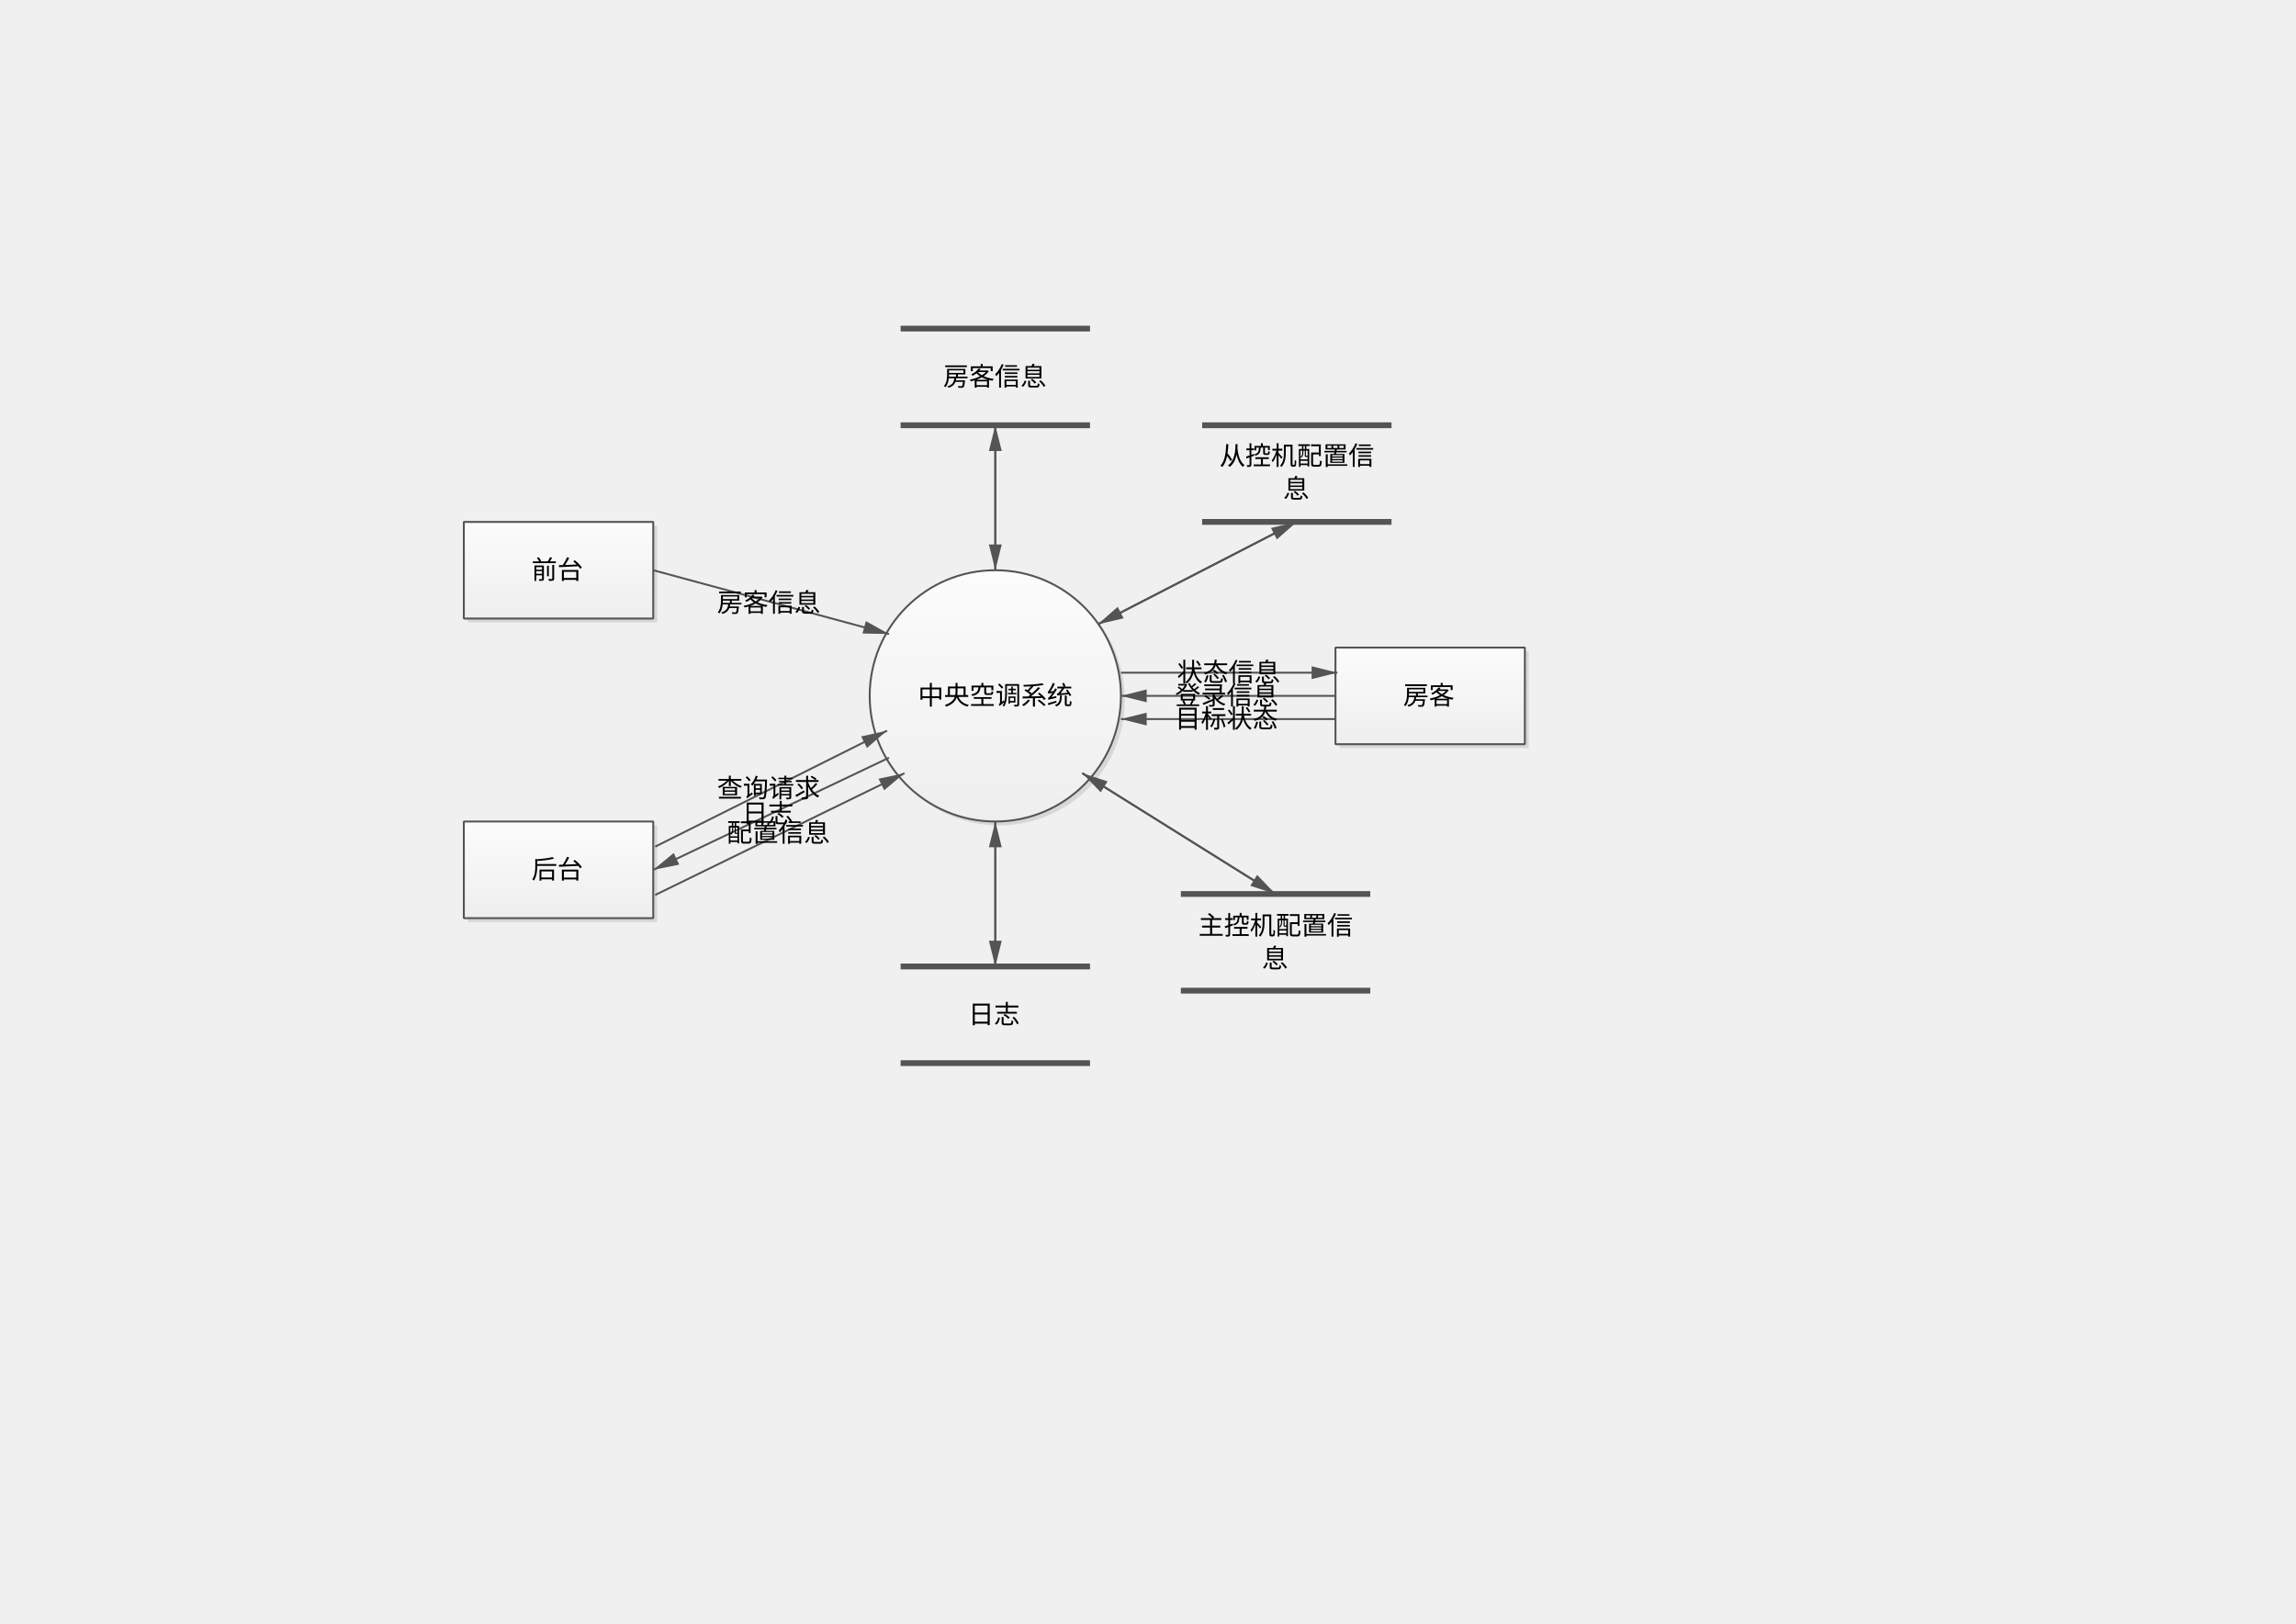
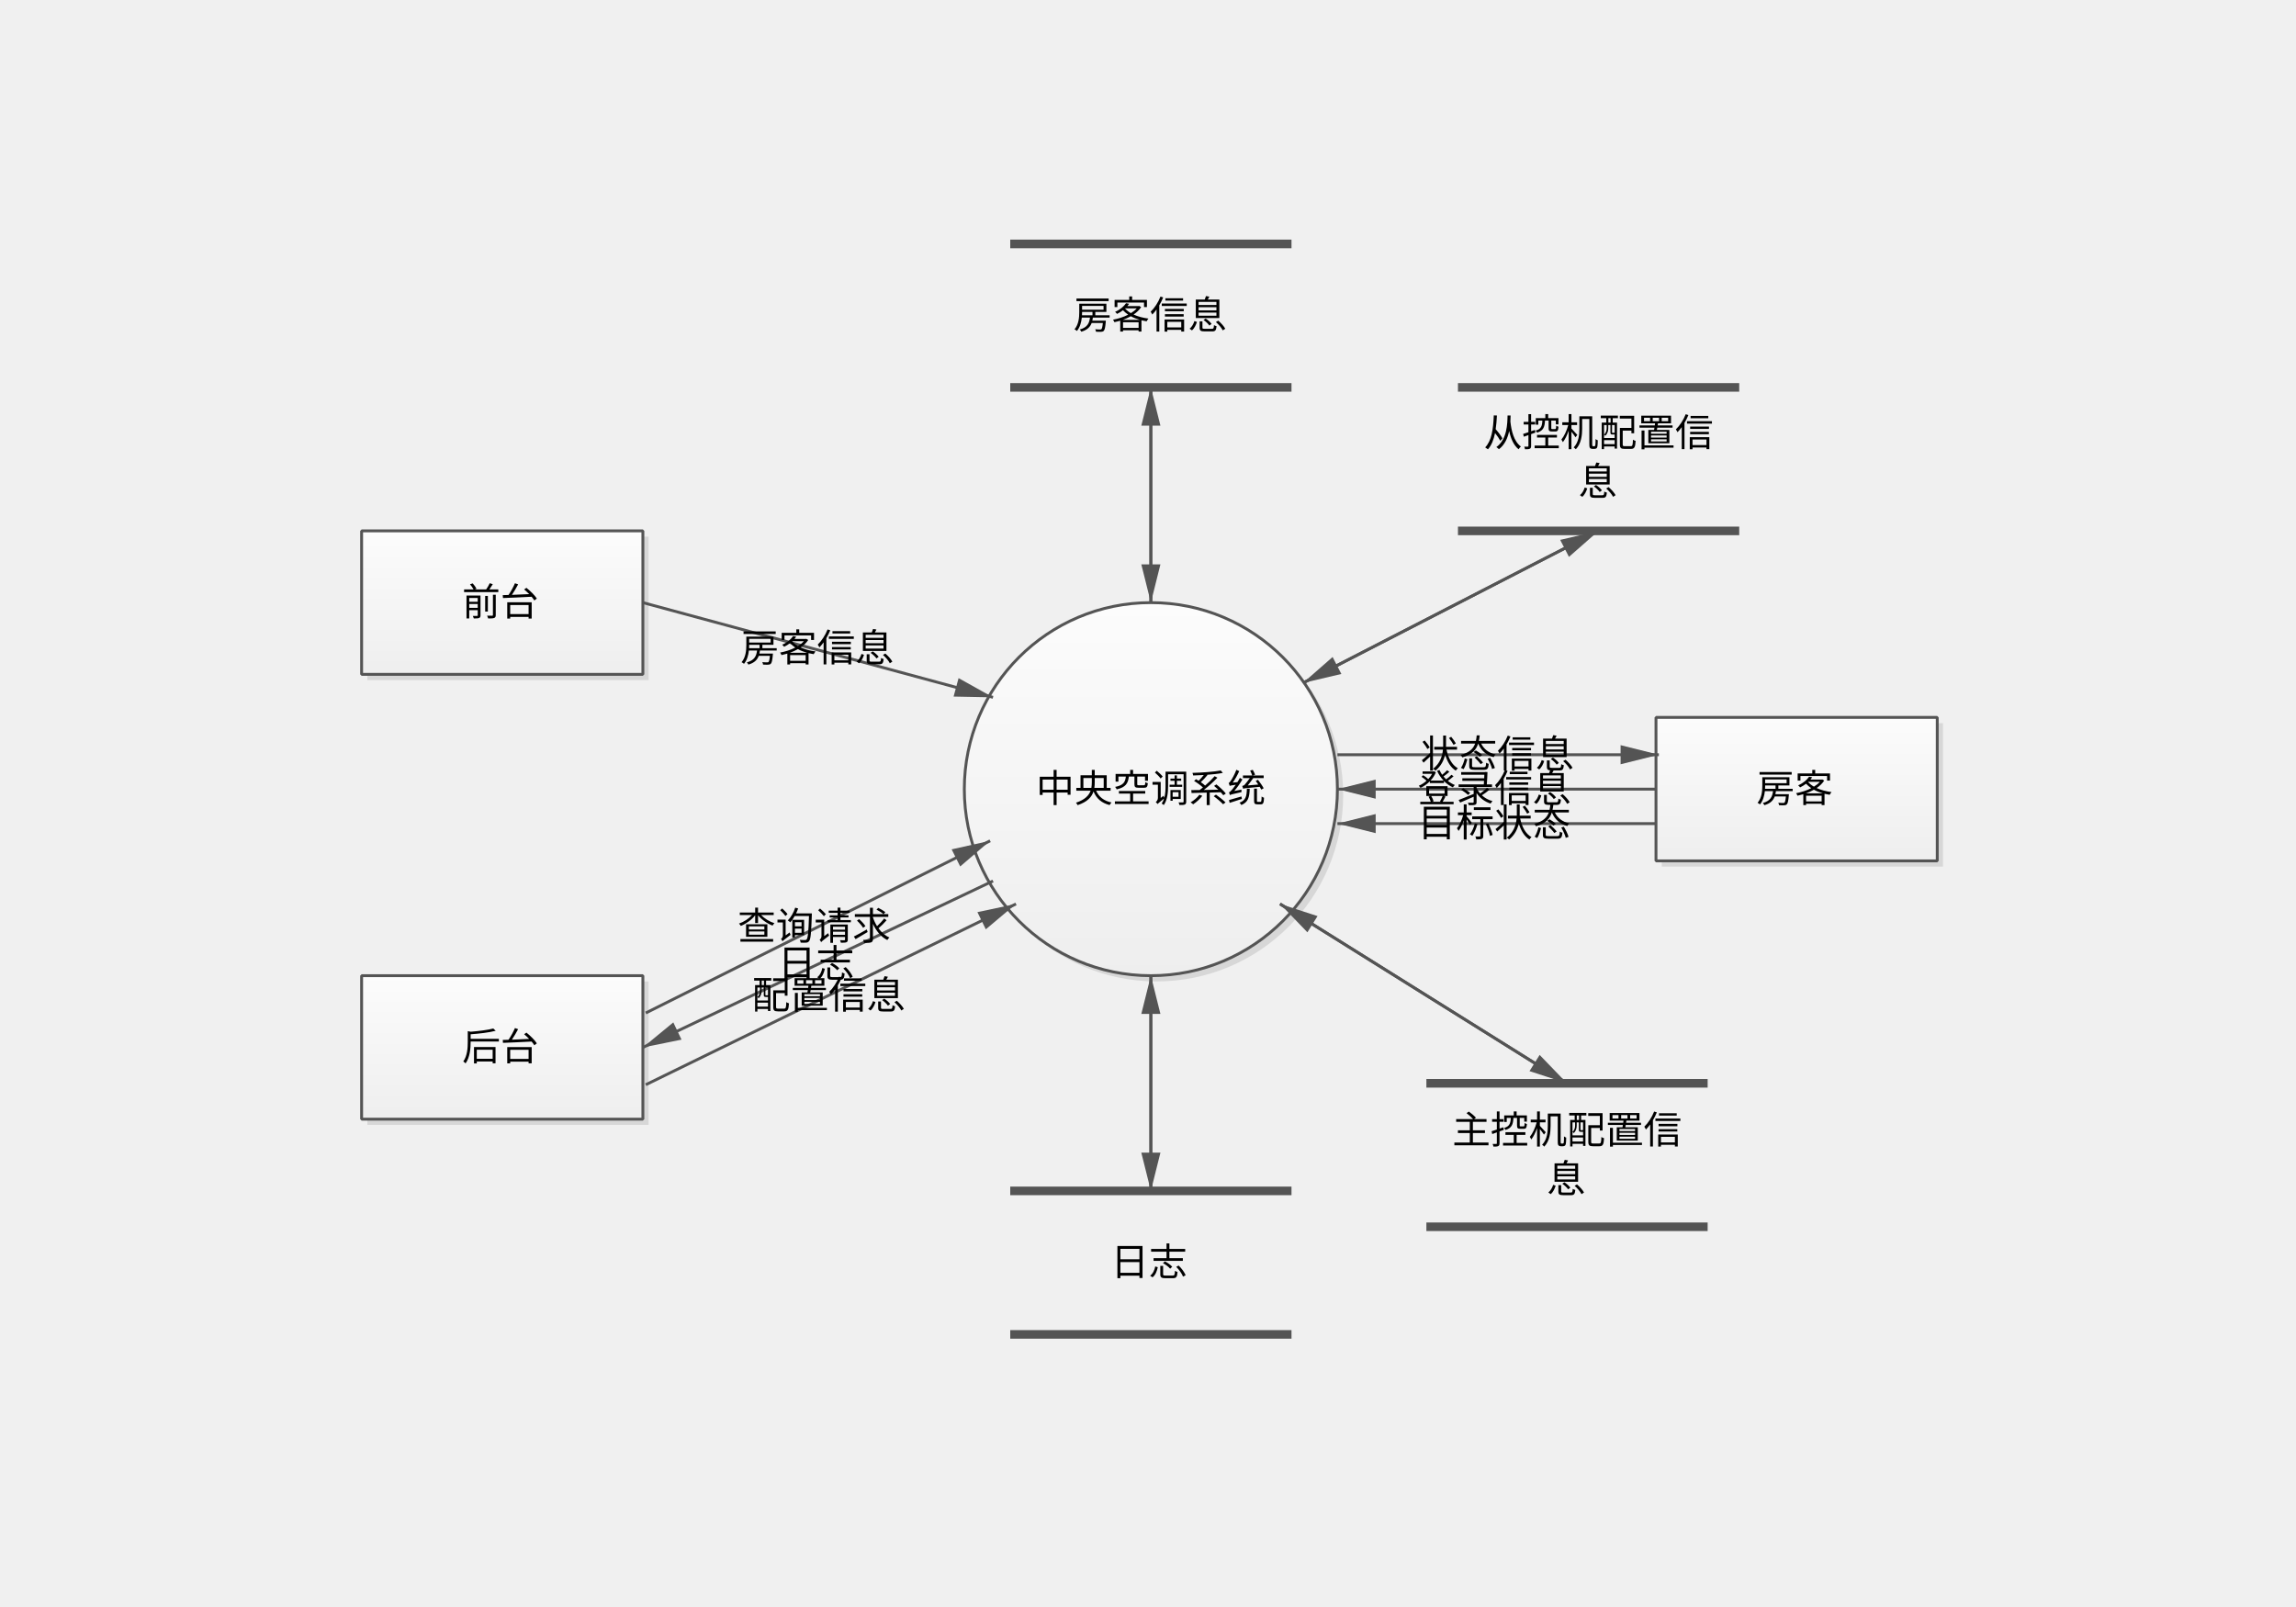
- <svg xmlns="http://www.w3.org/2000/svg" xmlns:ns1="http://www.edrawsoft.com/schema/svg" version="1.1" ns1:version="version 5" viewBox="0 0 1188 840">
+ <svg xmlns="http://www.w3.org/2000/svg" xmlns:ns1="http://www.edrawsoft.com/schema/svg" version="1.1" ns1:version="version 5" viewBox="0 0 800 560">
  <style type="text/css">
        
            .st1 {fill:url(#grad1);stroke:#545454; stroke-width:1; stroke-linejoin:bevel; }
            .st2 {fill:url(#grad2);stroke:#545454; stroke-width:1; stroke-linejoin:bevel; }
            .st3 {fill:#FFFFFF;}
            .st4 {fill:none;stroke:#545454; stroke-width:3; stroke-linejoin:bevel; }
            .st5 {fill:#FFFFFF;stroke:#545454; stroke-width:3; stroke-linejoin:bevel; }
            .st6 {fill:none;stroke:#545454; stroke-width:1; stroke-linejoin:bevel; marker-end:url(#mk1); }
            .st7 {fill:#FFFFFF;stroke:#545454; stroke-width:1; stroke-linejoin:bevel; marker-end:url(#mk1); }
        

    </style>
  <defs id="Gradients">
    <linearGradient id="grad1" gradientUnits="userSpaceOnUse" x1="0.00" y1="0.00" x2="0.00" y2="131.00">
      <stop offset="0.00" stop-color="#FCFCFC" stop-opacity="1.00" />
      <stop offset="0.50" stop-color="#F5F5F5" stop-opacity="1.00" />
      <stop offset="1.00" stop-color="#EEEEEE" stop-opacity="1.00" />
    </linearGradient>
    <linearGradient id="grad2" gradientUnits="userSpaceOnUse" x1="0.00" y1="0.00" x2="0.00" y2="51.00">
      <stop offset="0.00" stop-color="#FCFCFC" stop-opacity="1.00" />
      <stop offset="0.50" stop-color="#F5F5F5" stop-opacity="1.00" />
      <stop offset="1.00" stop-color="#EEEEEE" stop-opacity="1.00" />
    </linearGradient>
  </defs>
  <defs id="Markers">
    <marker id="mk1" orient="auto" overflow="visible">
      <path d="M-0.00,-0.00 L-13.33,3.33 L-13.33,-3.33 z " style="fill:#545454; stroke:none;" />
    </marker>
  </defs>
  <defs id="Filters" />
  <g>
-     <g ns1:type="shadow" transform="translate(517,427) translate(-515,-425) translate(450.00,295.00)">
+     <g ns1:type="shadow" transform="translate(403,342) translate(-401,-340) translate(336.00,210.00)">
      <path d="M0.00,65.00 A65.00 65.00 0.00 1 1 130.00,65.00 A65.00 65.00 0.00 1 1 0.00,65.00 z" style="fill:#BEBEBE; fill-opacity:0.502; stroke:none;" />
    </g>
-     <g id="103" transform="translate(450.00,295.00)">
+     <g id="103" transform="translate(336.00,210.00)">
      <path d="M0.00,65.00 A65.00 65.00 0.00 1 1 130.00,65.00 A65.00 65.00 0.00 1 1 0.00,65.00 z" class="st1" />
      <text>
        <tspan x="25.00" y="69.50" style="font-family:宋体;fill:#000000;font-size:10pt;">中央空调系统</tspan>
      </text>
    </g>
-     <g ns1:type="shadow" transform="translate(291,477) translate(-289,-475) translate(240.00,425.00)">
+     <g ns1:type="shadow" transform="translate(177,392) translate(-175,-390) translate(126.00,340.00)">
      <path d="M98.00,50.00 L98.00,0.00 L0.00,0.00 L0.00,50.00 L98.00,50.00 z" style="fill:#BEBEBE; fill-opacity:0.502; stroke:none;" />
    </g>
-     <g id="105" transform="translate(240.00,425.00)">
+     <g id="105" transform="translate(126.00,340.00)">
      <path d="M98.00,50.00 L98.00,0.00 L0.00,0.00 L0.00,50.00 L98.00,50.00 z" class="st2" />
      <text>
        <tspan x="35.00" y="29.50" style="font-family:宋体;fill:#000000;font-size:10pt;">后台</tspan>
      </text>
    </g>
-     <g ns1:type="shadow" transform="translate(291,322) translate(-289,-320) translate(240.00,270.00)">
+     <g ns1:type="shadow" transform="translate(177,237) translate(-175,-235) translate(126.00,185.00)">
      <path d="M98.00,50.00 L98.00,0.00 L0.00,0.00 L0.00,50.00 L98.00,50.00 z" style="fill:#BEBEBE; fill-opacity:0.502; stroke:none;" />
    </g>
-     <g id="106" transform="translate(240.00,270.00)">
+     <g id="106" transform="translate(126.00,185.00)">
      <path d="M98.00,50.00 L98.00,0.00 L0.00,0.00 L0.00,50.00 L98.00,50.00 z" class="st2" />
      <text>
        <tspan x="35.00" y="29.50" style="font-family:宋体;fill:#000000;font-size:10pt;">前台</tspan>
      </text>
    </g>
-     <g ns1:type="shadow" transform="translate(742,387) translate(-740,-385) translate(691.00,335.00)">
+     <g ns1:type="shadow" transform="translate(628,302) translate(-626,-300) translate(577.00,250.00)">
      <path d="M98.00,50.00 L98.00,0.00 L0.00,0.00 L0.00,50.00 L98.00,50.00 z" style="fill:#BEBEBE; fill-opacity:0.502; stroke:none;" />
    </g>
-     <g id="107" transform="translate(691.00,335.00)">
+     <g id="107" transform="translate(577.00,250.00)">
      <path d="M98.00,50.00 L98.00,0.00 L0.00,0.00 L0.00,50.00 L98.00,50.00 z" class="st2" />
      <text>
        <tspan x="35.00" y="29.50" style="font-family:宋体;fill:#000000;font-size:10pt;">房客</tspan>
      </text>
    </g>
-     <g id="108" transform="translate(466.00,500.00)">
+     <g id="108" transform="translate(352.00,415.00)">
      <path d="M98.00,0.00 L0.00,0.00 " class="st4" />
      <path d="M0.00,50.00 L98.00,50.00 " class="st4" />
      <text>
        <tspan x="35.00" y="29.50" style="font-family:宋体;fill:#000000;font-size:10pt;">日志</tspan>
      </text>
    </g>
-     <g id="109" transform="translate(466.00,170.00)">
+     <g id="109" transform="translate(352.00,85.00)">
      <path d="M98.00,0.00 L0.00,0.00 " class="st4" />
      <path d="M0.00,50.00 L98.00,50.00 " class="st4" />
      <text>
        <tspan x="22.00" y="29.50" style="font-family:宋体;fill:#000000;font-size:10pt;">房客信息</tspan>
      </text>
    </g>
-     <g id="110" transform="translate(335.81,311.50) rotate(15.14,63.19,0.00)">
+     <g id="110" transform="translate(221.81,226.50) rotate(15.14,63.19,0.00)">
      <path d="M-0.00,-0.00 L126.38,-0.00 " class="st6" />
      <text transform="translate(34.69,-8.50) rotate(-15.14,28.50,8.50)">
-         <tspan x="0.50" y="13.50" style="font-family:宋体;fill:#000000;font-size:10pt;">房客信息</tspan>
+         <tspan x="1.50" y="12.50" style="font-family:宋体;fill:#000000;font-size:10pt;">房客信息</tspan>
      </text>
    </g>
-     <g id="111" transform="translate(331.46,421.00) rotate(154.57,67.54,0.00)">
+     <g id="111" transform="translate(217.46,336.00) rotate(154.57,67.54,0.00)">
      <path d="M-0.00,-0.00 L135.09,-0.00 " class="st6" />
      <text transform="translate(52.04,-8.50) rotate(-154.57,15.50,8.50)">
-         <tspan x="0.50" y="13.00" style="font-family:宋体;fill:#000000;font-size:10pt;">日志</tspan>
+         <tspan x="1.50" y="13.00" style="font-family:宋体;fill:#000000;font-size:10pt;">日志</tspan>
      </text>
    </g>
-     <g id="112" transform="translate(331.92,408.00) rotate(-26.57,67.08,0.00)">
+     <g id="112" transform="translate(217.92,323.00) rotate(-26.57,67.08,0.00)">
      <path d="M-0.00,-0.00 L134.16,-0.00 " class="st6" />
      <text transform="translate(38.58,-8.50) rotate(26.57,28.50,8.50)">
        <tspan x="0.50" y="13.00" style="font-family:宋体;fill:#000000;font-size:10pt;">查询请求</tspan>
      </text>
    </g>
-     <g id="113" transform="translate(331.72,431.50) rotate(-26.03,71.78,0.00)">
+     <g id="113" transform="translate(217.72,346.50) rotate(-26.03,71.78,0.00)">
      <path d="M-0.00,-0.00 L143.56,-0.00 " class="st6" />
      <text transform="translate(43.28,-8.50) rotate(26.03,28.50,8.50)">
-         <tspan x="1.00" y="12.50" style="font-family:宋体;fill:#000000;font-size:10pt;">配置信息</tspan>
+         <tspan x="1.00" y="13.50" style="font-family:宋体;fill:#000000;font-size:10pt;">配置信息</tspan>
      </text>
    </g>
-     <g id="114" transform="translate(580.00,360.00) rotate(180.00,55.50,0.00)">
+     <g id="114" transform="translate(466.00,275.00) rotate(180.00,55.50,0.00)">
      <path d="M-0.00,-0.00 L111.00,-0.00 " class="st6" />
      <text transform="translate(27.00,-8.50) rotate(-180.00,28.50,8.50)">
        <tspan x="1.00" y="13.00" style="font-family:宋体;fill:#000000;font-size:10pt;">登录信息</tspan>
      </text>
    </g>
-     <g id="115" transform="translate(580.00,372.00) rotate(180.00,55.50,0.00)">
+     <g id="115" transform="translate(466.00,287.00) rotate(180.00,55.50,0.00)">
      <path d="M-0.00,-0.00 L111.00,-0.00 " class="st6" />
      <text transform="translate(27.00,-8.50) rotate(-180.00,28.50,8.50)">
        <tspan x="1.00" y="13.00" style="font-family:宋体;fill:#000000;font-size:10pt;">目标状态</tspan>
      </text>
    </g>
-     <g id="116" transform="translate(580.00,348.00)">
+     <g id="116" transform="translate(466.00,263.00)">
      <path d="M-0.00,-0.00 L112.00,-0.00 " class="st6" />
      <text transform="translate(27.50,-8.50)">
        <tspan x="1.50" y="13.00" style="font-family:宋体;fill:#000000;font-size:10pt;">状态信息</tspan>
      </text>
    </g>
-     <g id="117" transform="translate(477.50,462.50) rotate(90.00,37.50,0.00)">
+     <g id="117" transform="translate(363.50,377.50) rotate(90.00,37.50,0.00)">
      <path d="M-0.00,-0.00 L75.00,-0.00 " class="st6" />
    </g>
-     <g id="118" transform="translate(477.50,257.50) rotate(90.00,37.50,0.00)">
+     <g id="118" transform="translate(363.50,172.50) rotate(90.00,37.50,0.00)">
      <path d="M-0.00,-0.00 L75.00,-0.00 " class="st6" />
    </g>
-     <g id="119" transform="translate(477.50,257.50) rotate(-90.00,37.50,0.00)">
+     <g id="119" transform="translate(363.50,172.50) rotate(-90.00,37.50,0.00)">
      <path d="M-0.00,-0.00 L75.00,-0.00 " class="st6" />
    </g>
-     <g id="120" transform="translate(477.50,462.50) rotate(-90.00,37.50,0.00)">
+     <g id="120" transform="translate(363.50,377.50) rotate(-90.00,37.50,0.00)">
      <path d="M-0.00,-0.00 L75.00,-0.00 " class="st6" />
    </g>
-     <g id="121" transform="translate(611.00,462.50)">
+     <g id="121" transform="translate(497.00,377.50)">
      <path d="M98.00,0.00 L0.00,0.00 " class="st4" />
      <path d="M0.00,50.00 L98.00,50.00 " class="st4" />
      <text>
        <tspan x="9.00" y="21.00" style="font-family:宋体;fill:#000000;font-size:10pt;">主控机配置信</tspan>
        <tspan x="42.00" y="38.00" style="font-family:宋体;fill:#000000;font-size:10pt;">息</tspan>
      </text>
    </g>
-     <g id="122" transform="translate(551.04,431.25) rotate(32.01,58.96,0.00)">
+     <g id="122" transform="translate(437.04,346.25) rotate(32.01,58.96,0.00)">
      <path d="M-0.00,-0.00 L117.92,-0.00 " class="st6" />
    </g>
-     <g id="123" transform="translate(551.04,431.25) rotate(-147.99,58.96,0.00)">
+     <g id="123" transform="translate(437.04,346.25) rotate(-147.99,58.96,0.00)">
      <path d="M-0.00,-0.00 L117.92,-0.00 " class="st6" />
    </g>
-     <g id="124" transform="translate(622.00,220.00)">
+     <g id="124" transform="translate(508.00,135.00)">
      <path d="M98.00,0.00 L0.00,0.00 " class="st4" />
      <path d="M0.00,50.00 L98.00,50.00 " class="st4" />
      <text>
        <tspan x="9.00" y="20.50" style="font-family:宋体;fill:#000000;font-size:10pt;">从控机配置信</tspan>
        <tspan x="42.00" y="37.50" style="font-family:宋体;fill:#000000;font-size:10pt;">息</tspan>
      </text>
    </g>
-     <g id="125" transform="translate(561.58,296.50) rotate(-27.23,57.92,0.00)">
+     <g id="125" transform="translate(447.58,211.50) rotate(-27.23,57.92,0.00)">
      <path d="M-0.00,-0.00 L115.84,-0.00 " class="st6" />
    </g>
-     <g id="126" transform="translate(561.58,296.50) rotate(152.77,57.92,0.00)">
+     <g id="126" transform="translate(447.58,211.50) rotate(152.77,57.92,0.00)">
      <path d="M-0.00,-0.00 L115.84,-0.00 " class="st6" />
    </g>
  </g>
</svg>
